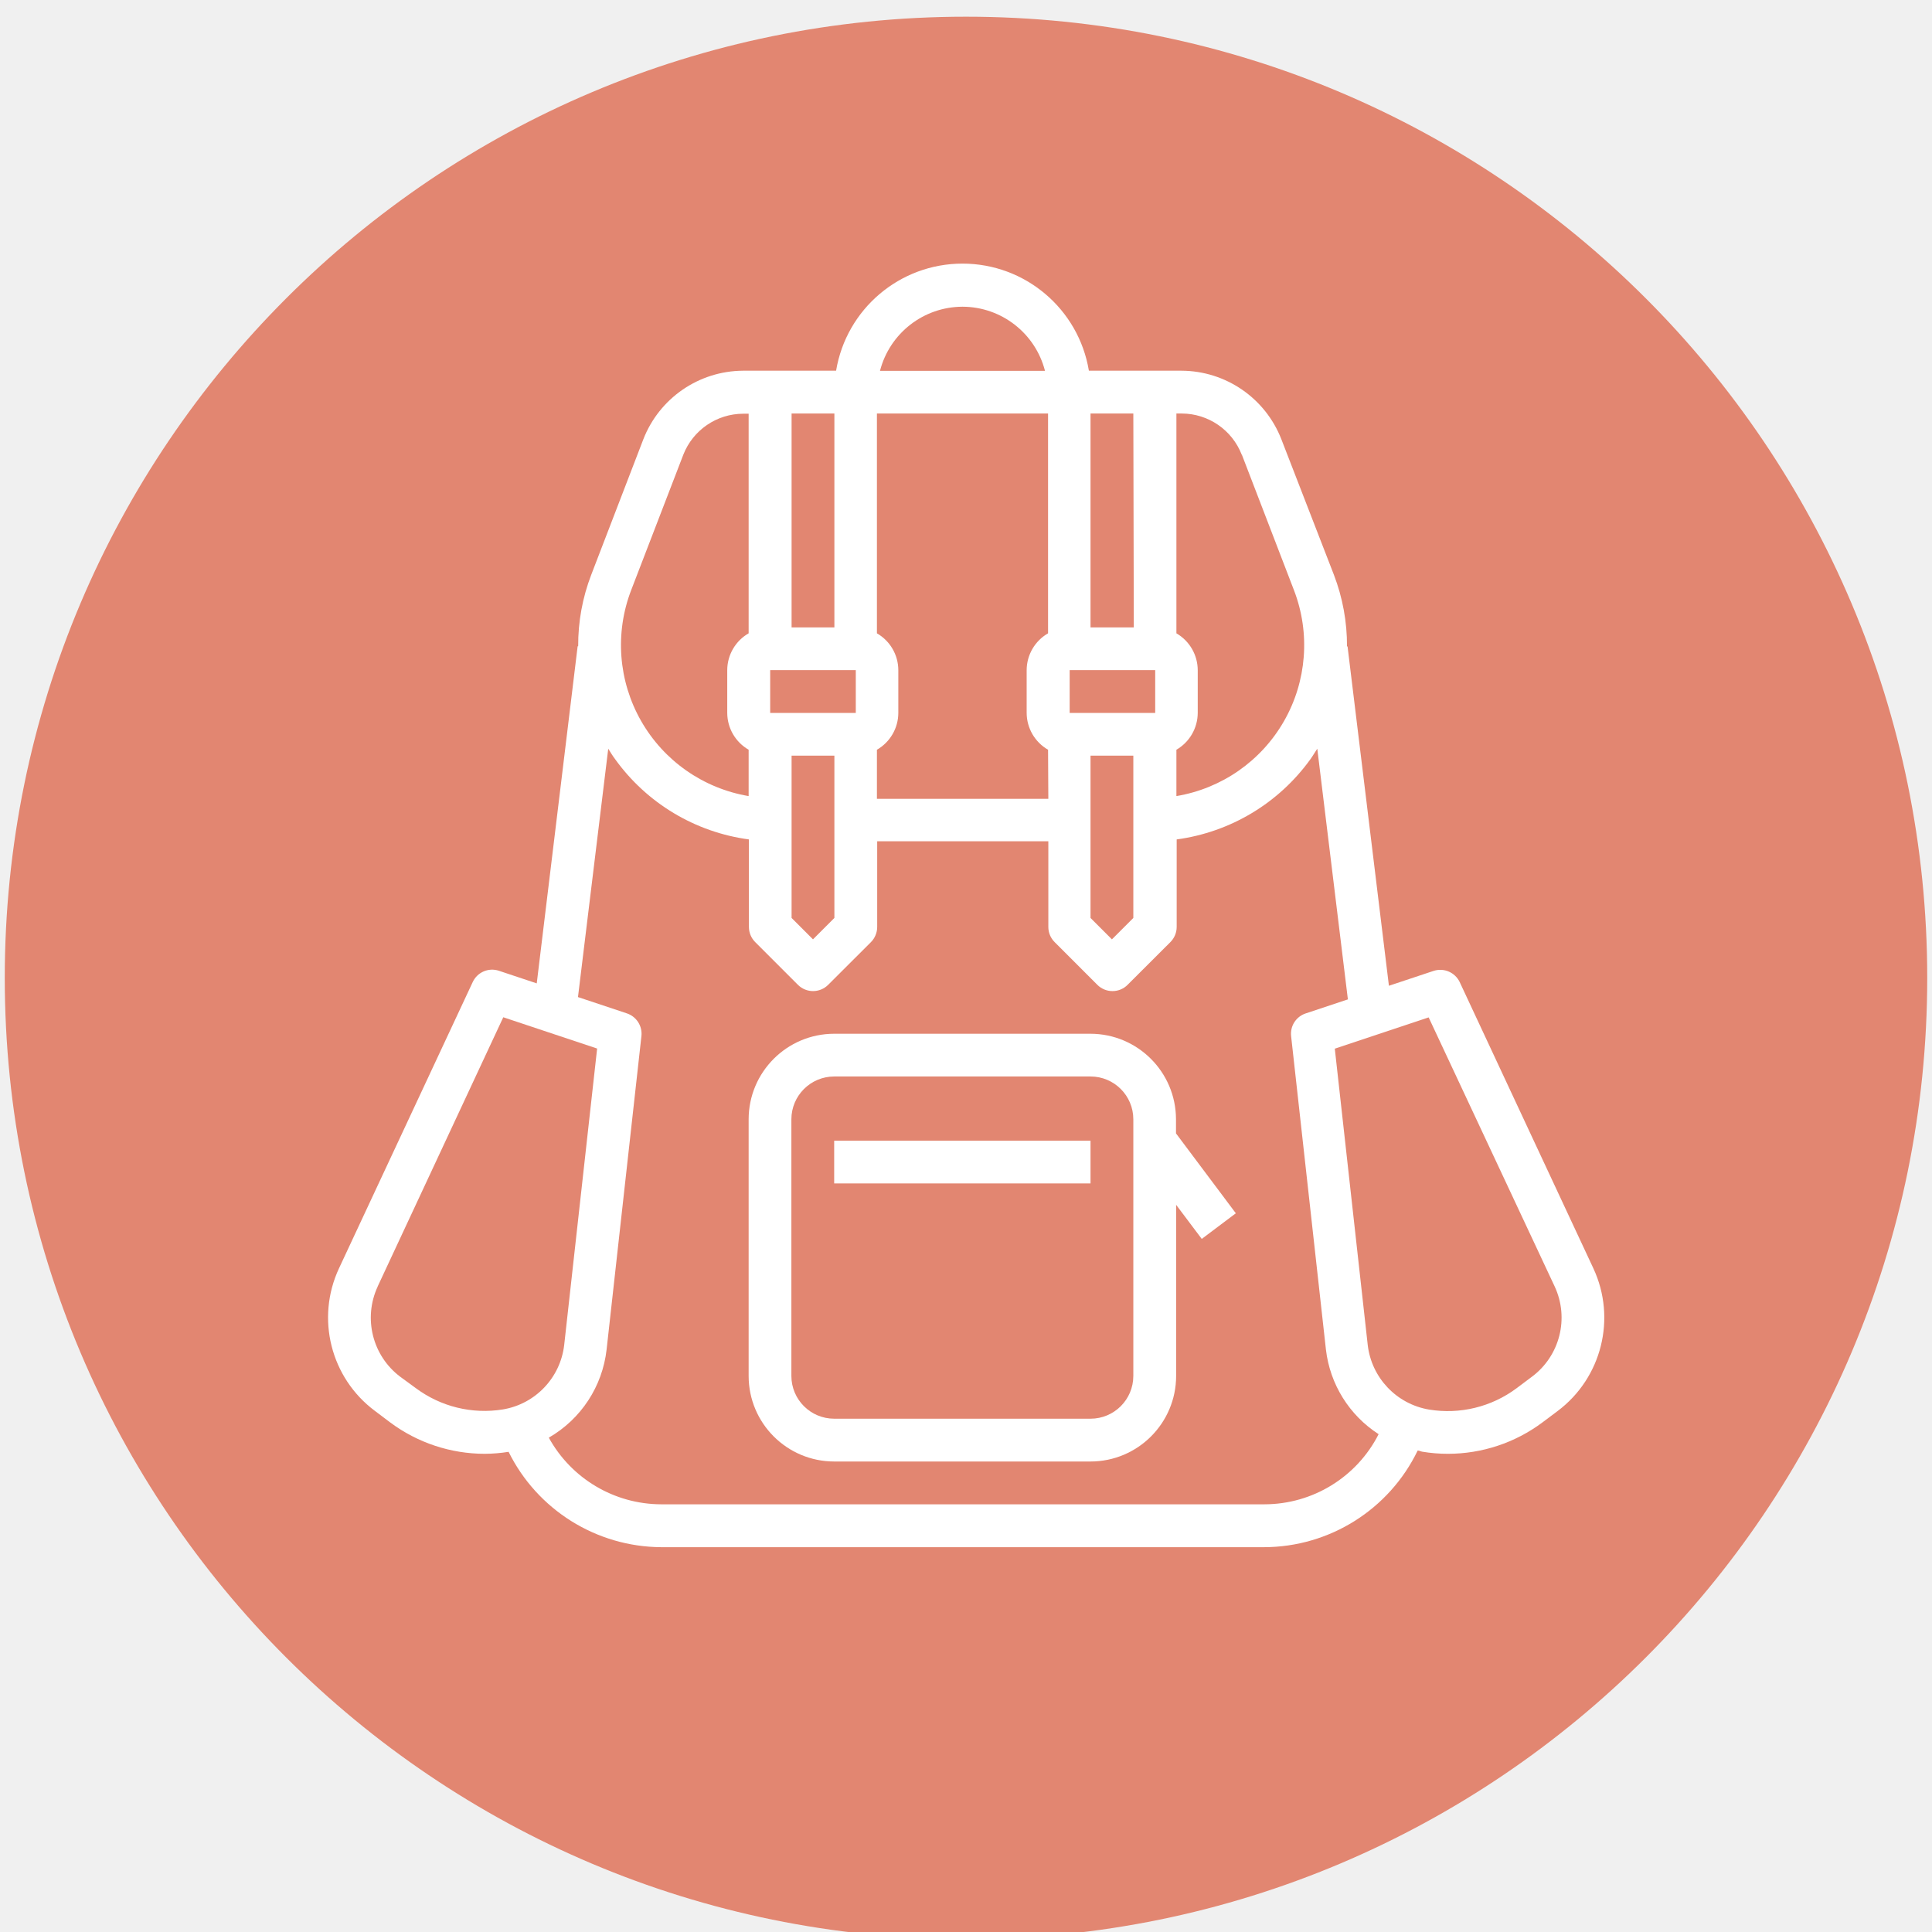
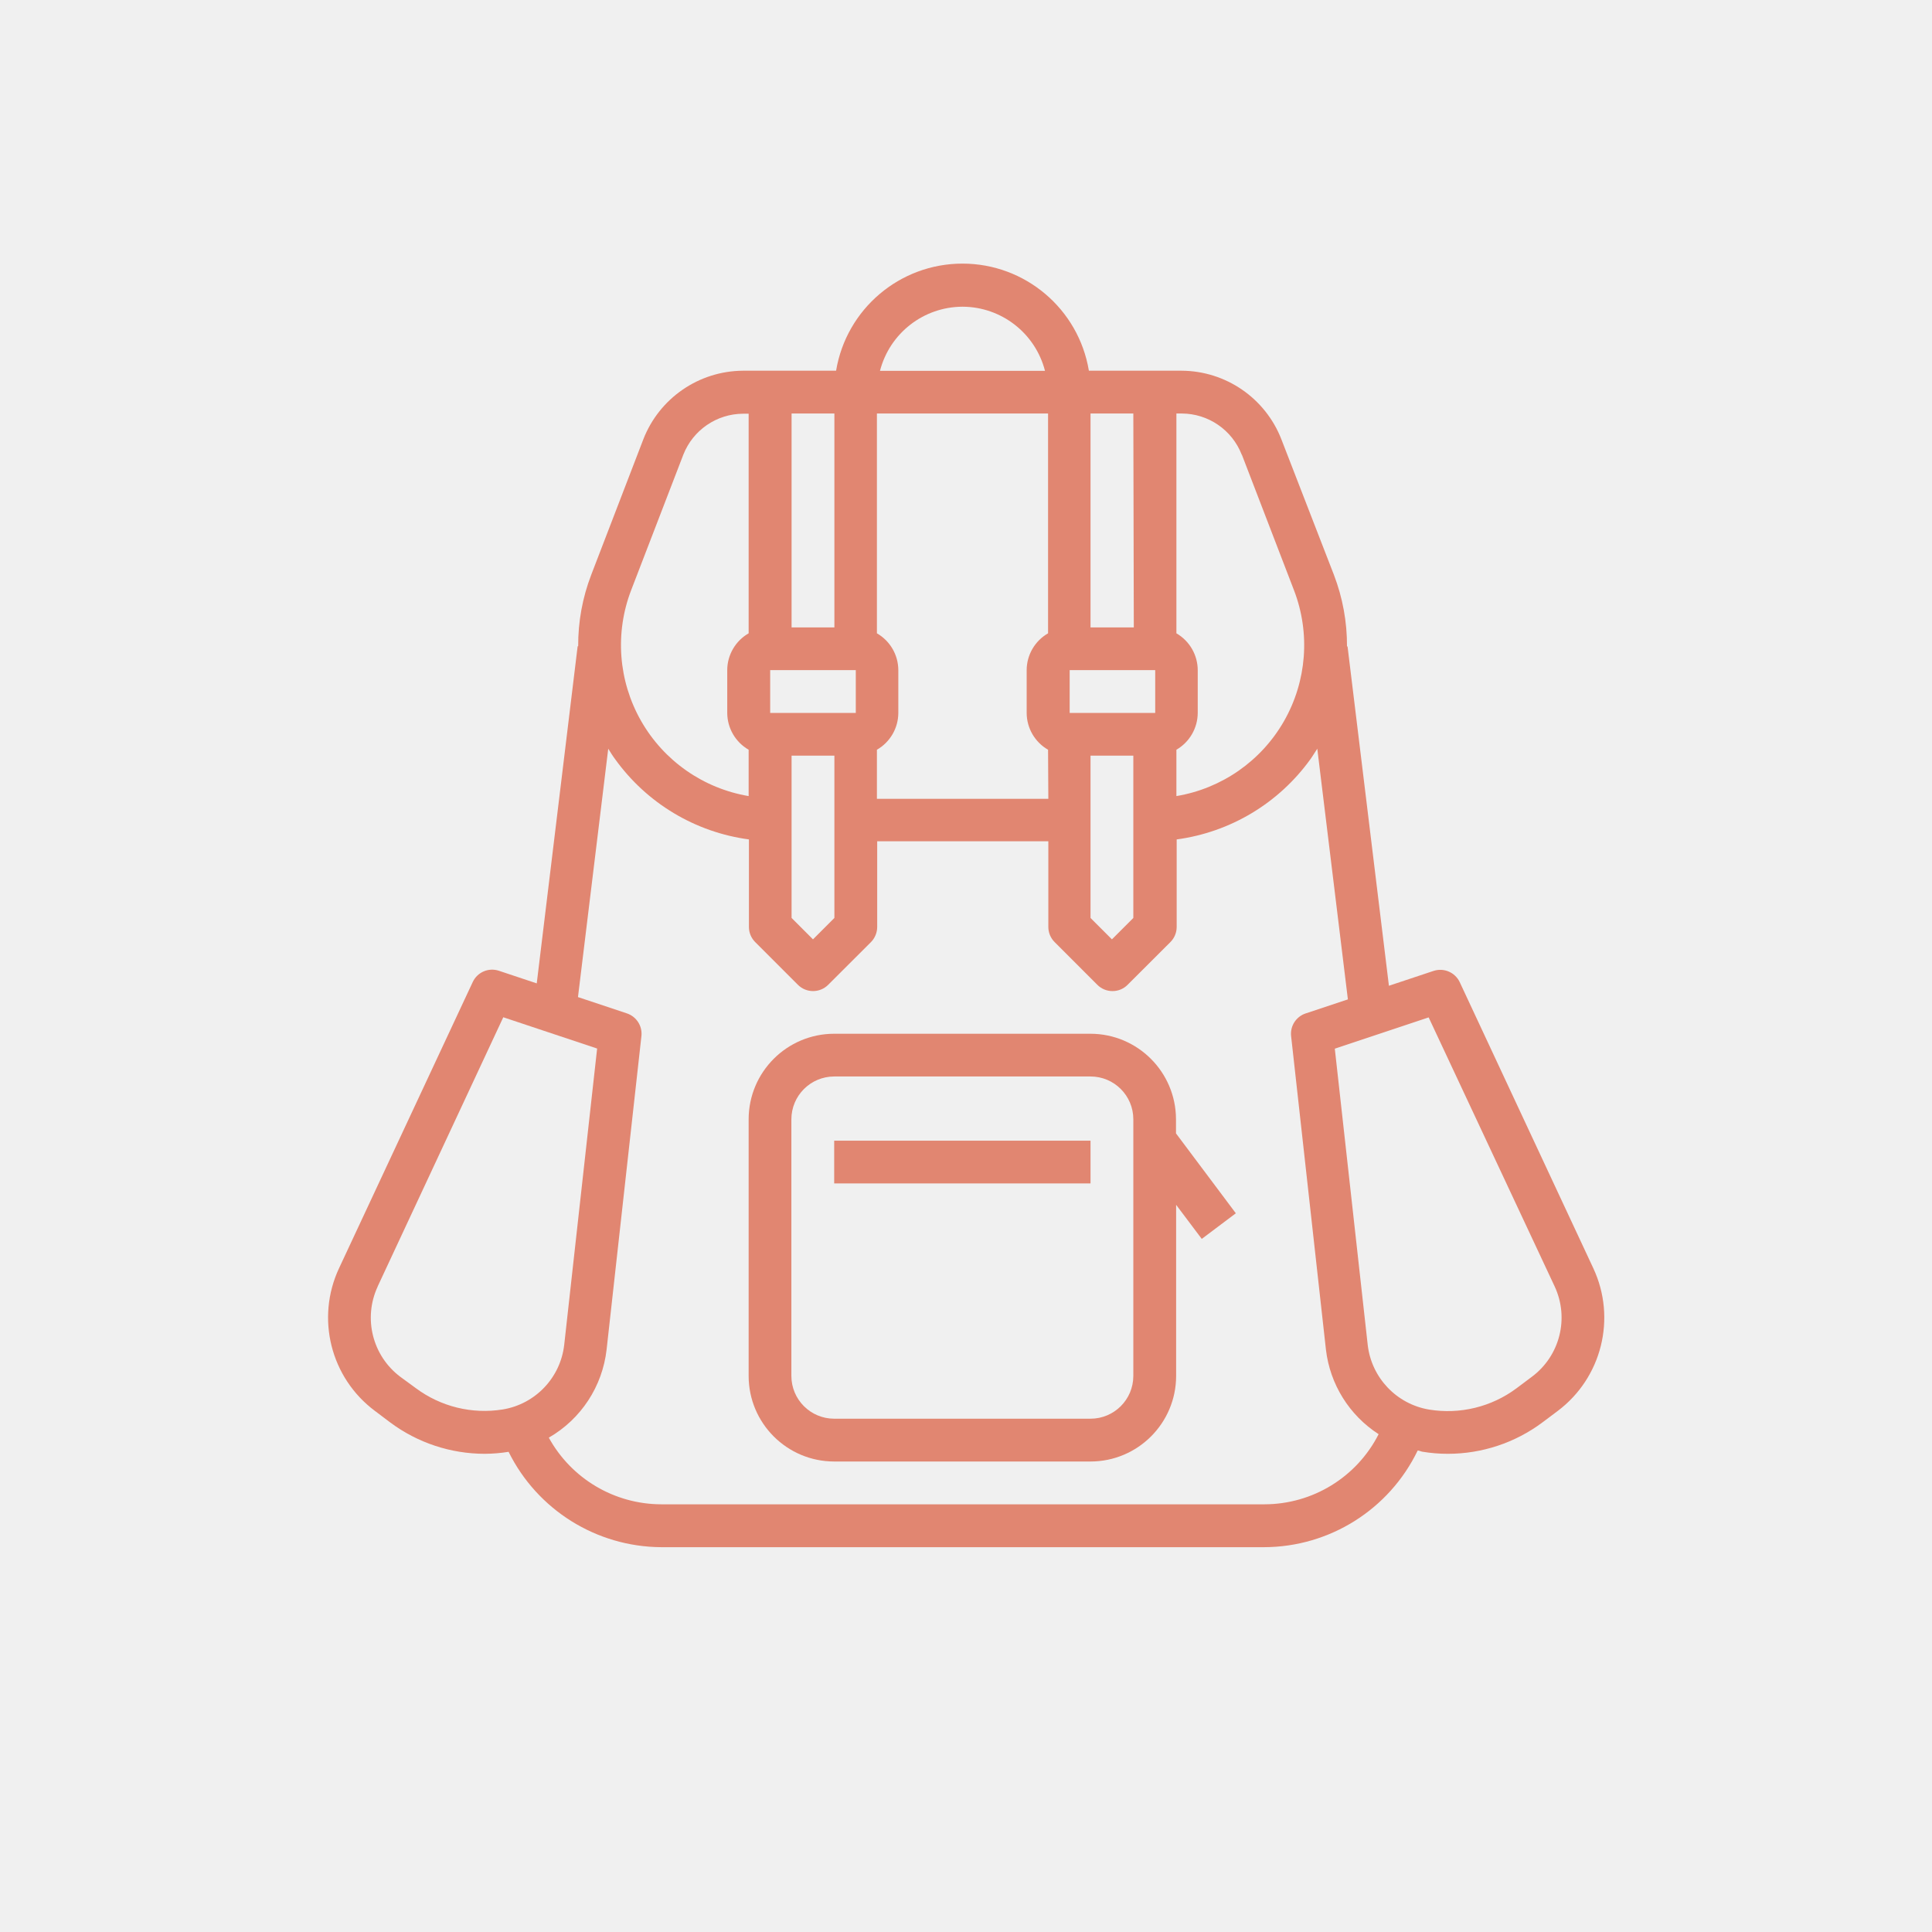
<svg xmlns="http://www.w3.org/2000/svg" id="Calque_1" data-name="Calque 1" viewBox="0 0 283.46 283.46">
  <defs>
-     <style>.cls-1{fill:#e28671;}.cls-2{fill:#fff;}</style>
+     <style>.cls-1{fill:#e18671;}</style>
  </defs>
-   <circle class="cls-1" cx="141.73" cy="143.48" r="141.03" />
-   <path class="cls-2" d="M55,207l2.24,1.69a23.23,23.23,0,0,0,13.88,4.61,22.85,22.85,0,0,0,3.5-.29A25.15,25.15,0,0,0,97,227h88.46A25.09,25.09,0,0,0,208,212.82c.23,0,.44.13.67.17a22.71,22.71,0,0,0,3.76.31,23.18,23.18,0,0,0,13.88-4.61l2.24-1.68a17.13,17.13,0,0,0,5.23-20.91l-19.61-42a3.16,3.16,0,0,0-3.84-1.65l-6.55,2.18-6.07-49.79h-.08a29,29,0,0,0-1.92-10.5L188,64.45a15.79,15.79,0,0,0-14.64-10.06H159.76a18.8,18.8,0,0,0-37.09,0H109A15.79,15.79,0,0,0,94.39,64.45L86.75,84.32a28.77,28.77,0,0,0-1.92,10.5h-.08l-6,49.46-5.55-1.85a3.14,3.14,0,0,0-3.84,1.65l-19.62,42A17.08,17.08,0,0,0,55,207Zm173.1-18.25A10.82,10.82,0,0,1,224.75,202l-2.24,1.68a16.89,16.89,0,0,1-12.84,3.13,10.88,10.88,0,0,1-9-9.48l-4.83-43.47,13.77-4.59Zm-45.88-122,7.64,19.87A22.45,22.45,0,0,1,172.6,116.8V110a6.28,6.28,0,0,0,3.13-5.41V98.33a6.27,6.27,0,0,0-3.13-5.41V60.67h.79A9.47,9.47,0,0,1,182.18,66.7Zm-28.41,50.45H128.66V110a6.25,6.25,0,0,0,3.14-5.4V98.32a6.25,6.25,0,0,0-3.14-5.4V60.67h25.11V92.92a6.25,6.25,0,0,0-3.14,5.4v6.28a6.25,6.25,0,0,0,3.14,5.4ZM113,104.6V98.32h12.56v6.28Zm9.42-12.55h-6.28V60.67h6.28Zm-6.28,18.82h6.28v23.81l-3.14,3.14-3.14-3.14Zm40.8-6.27V98.32h12.55v6.28Zm9.41-12.55H160V60.67h6.28ZM160,110.87h6.28v23.81l-3.14,3.14L160,134.68ZM141.22,45a12.53,12.53,0,0,1,12.1,9.41H129.11A12.54,12.54,0,0,1,141.22,45ZM92.61,86.57l7.65-19.87a9.47,9.47,0,0,1,8.78-6h.8V92.92a6.24,6.24,0,0,0-3.14,5.4v6.28a6.25,6.25,0,0,0,3.14,5.4v6.8A22.47,22.47,0,0,1,92.61,86.57Zm-3.37,23.28c.32.51.61,1,1,1.52a28.91,28.91,0,0,0,19.64,11.79V136a3.14,3.14,0,0,0,.92,2.22l6.27,6.27a3.14,3.14,0,0,0,4.44,0l6.28-6.27a3.17,3.17,0,0,0,.91-2.22V123.43h25.11V136a3.14,3.14,0,0,0,.92,2.22l6.27,6.27a3.12,3.12,0,0,0,2.22.92,3.09,3.09,0,0,0,2.22-.92l6.28-6.27a3.14,3.14,0,0,0,.92-2.22V123.16a28.94,28.94,0,0,0,19.63-11.78c.36-.5.64-1,1-1.53l4.49,36.78-6.2,2.06a3.14,3.14,0,0,0-2.13,3.33l5.11,46a17.11,17.11,0,0,0,7.73,12.4,18.81,18.81,0,0,1-16.74,10.29H97a18.87,18.87,0,0,1-16.48-9.78A17.13,17.13,0,0,0,89,198l5.11-46A3.15,3.15,0,0,0,92,148.69l-7.2-2.4Zm-33.83,78.9,18.43-39.5,13.77,4.59-4.83,43.47a10.85,10.85,0,0,1-9,9.48A16.86,16.86,0,0,1,61,203.66L58.73,202a10.85,10.85,0,0,1-3.32-13.23Z" />
-   <path class="cls-2" d="M122.39,214.43H160a12.57,12.57,0,0,0,12.56-12.55V176.77l3.76,5,5-3.76-8.78-11.72v-2.09A12.57,12.57,0,0,0,160,151.67H122.39a12.56,12.56,0,0,0-12.55,12.55v37.66A12.56,12.56,0,0,0,122.39,214.43Zm-6.28-50.21a6.29,6.29,0,0,1,6.28-6.28H160a6.28,6.28,0,0,1,6.28,6.28v37.66a6.28,6.28,0,0,1-6.28,6.27H122.39a6.28,6.28,0,0,1-6.28-6.27V164.22Z" />
-   <path class="cls-2" d="M122.39,167.36H160v6.27H122.39Z" />
+   <path class="cls-1" d="M55,207l2.24,1.69a23.23,23.23,0,0,0,13.88,4.61,22.85,22.85,0,0,0,3.5-.29A25.15,25.15,0,0,0,97,227h88.46A25.09,25.09,0,0,0,208,212.82c.23,0,.44.13.67.17a22.71,22.71,0,0,0,3.76.31,23.18,23.18,0,0,0,13.88-4.61l2.24-1.68a17.13,17.13,0,0,0,5.23-20.91l-19.61-42a3.16,3.16,0,0,0-3.84-1.65l-6.55,2.18-6.07-49.79h-.08a29,29,0,0,0-1.92-10.5L188,64.45a15.79,15.79,0,0,0-14.64-10.06H159.76a18.8,18.8,0,0,0-37.09,0H109A15.79,15.79,0,0,0,94.39,64.45L86.75,84.32a28.77,28.77,0,0,0-1.92,10.5h-.08l-6,49.46-5.55-1.85a3.14,3.14,0,0,0-3.84,1.65l-19.62,42A17.08,17.08,0,0,0,55,207Zm173.1-18.25A10.82,10.82,0,0,1,224.75,202l-2.24,1.68a16.89,16.89,0,0,1-12.84,3.13,10.88,10.88,0,0,1-9-9.48l-4.83-43.47,13.77-4.59Zm-45.88-122,7.64,19.87A22.45,22.45,0,0,1,172.6,116.8V110a6.28,6.28,0,0,0,3.13-5.41V98.33a6.27,6.27,0,0,0-3.13-5.41V60.67h.79A9.47,9.47,0,0,1,182.18,66.7Zm-28.41,50.45H128.66V110a6.25,6.25,0,0,0,3.14-5.4V98.32a6.25,6.25,0,0,0-3.14-5.4V60.67h25.11V92.92a6.25,6.25,0,0,0-3.14,5.4v6.28a6.25,6.25,0,0,0,3.14,5.4ZM113,104.6V98.32h12.56v6.28Zm9.42-12.55h-6.28V60.67h6.28Zm-6.28,18.82h6.28v23.81l-3.14,3.14-3.14-3.14Zm40.8-6.27V98.32h12.55v6.28Zm9.41-12.55H160V60.67h6.28ZM160,110.87h6.28v23.81l-3.14,3.14L160,134.68ZM141.22,45a12.53,12.53,0,0,1,12.1,9.41H129.11A12.54,12.54,0,0,1,141.22,45ZM92.61,86.57l7.65-19.87a9.47,9.47,0,0,1,8.78-6h.8V92.92a6.24,6.24,0,0,0-3.14,5.4v6.28a6.25,6.25,0,0,0,3.14,5.4v6.8A22.47,22.47,0,0,1,92.61,86.57Zm-3.37,23.28c.32.51.61,1,1,1.52a28.91,28.91,0,0,0,19.64,11.79V136a3.14,3.14,0,0,0,.92,2.22l6.27,6.27a3.14,3.14,0,0,0,4.44,0l6.28-6.27a3.17,3.17,0,0,0,.91-2.22V123.43h25.11V136a3.14,3.14,0,0,0,.92,2.22l6.27,6.27a3.12,3.12,0,0,0,2.22.92,3.09,3.09,0,0,0,2.22-.92l6.28-6.27a3.14,3.14,0,0,0,.92-2.22V123.16a28.94,28.94,0,0,0,19.63-11.78c.36-.5.64-1,1-1.53l4.49,36.78-6.2,2.06a3.14,3.14,0,0,0-2.13,3.33l5.11,46a17.11,17.11,0,0,0,7.73,12.4,18.81,18.81,0,0,1-16.74,10.29H97a18.87,18.87,0,0,1-16.48-9.78A17.13,17.13,0,0,0,89,198l5.11-46A3.15,3.15,0,0,0,92,148.69l-7.2-2.4Zm-33.83,78.9,18.43-39.5,13.77,4.59-4.83,43.47a10.85,10.85,0,0,1-9,9.48A16.86,16.86,0,0,1,61,203.66L58.73,202a10.85,10.85,0,0,1-3.32-13.23Z" />
+   <path class="cls-1" d="M122.39,214.43H160a12.57,12.57,0,0,0,12.56-12.55V176.77l3.76,5,5-3.76-8.78-11.72v-2.09A12.57,12.57,0,0,0,160,151.67H122.39a12.56,12.56,0,0,0-12.55,12.55v37.66A12.56,12.56,0,0,0,122.39,214.43Zm-6.28-50.21a6.29,6.29,0,0,1,6.28-6.28H160a6.28,6.28,0,0,1,6.28,6.28v37.66a6.28,6.28,0,0,1-6.28,6.27H122.39a6.28,6.28,0,0,1-6.28-6.27V164.22Z" />
+   <path class="cls-1" d="M122.39,167.36H160v6.27H122.39Z" />
</svg>
